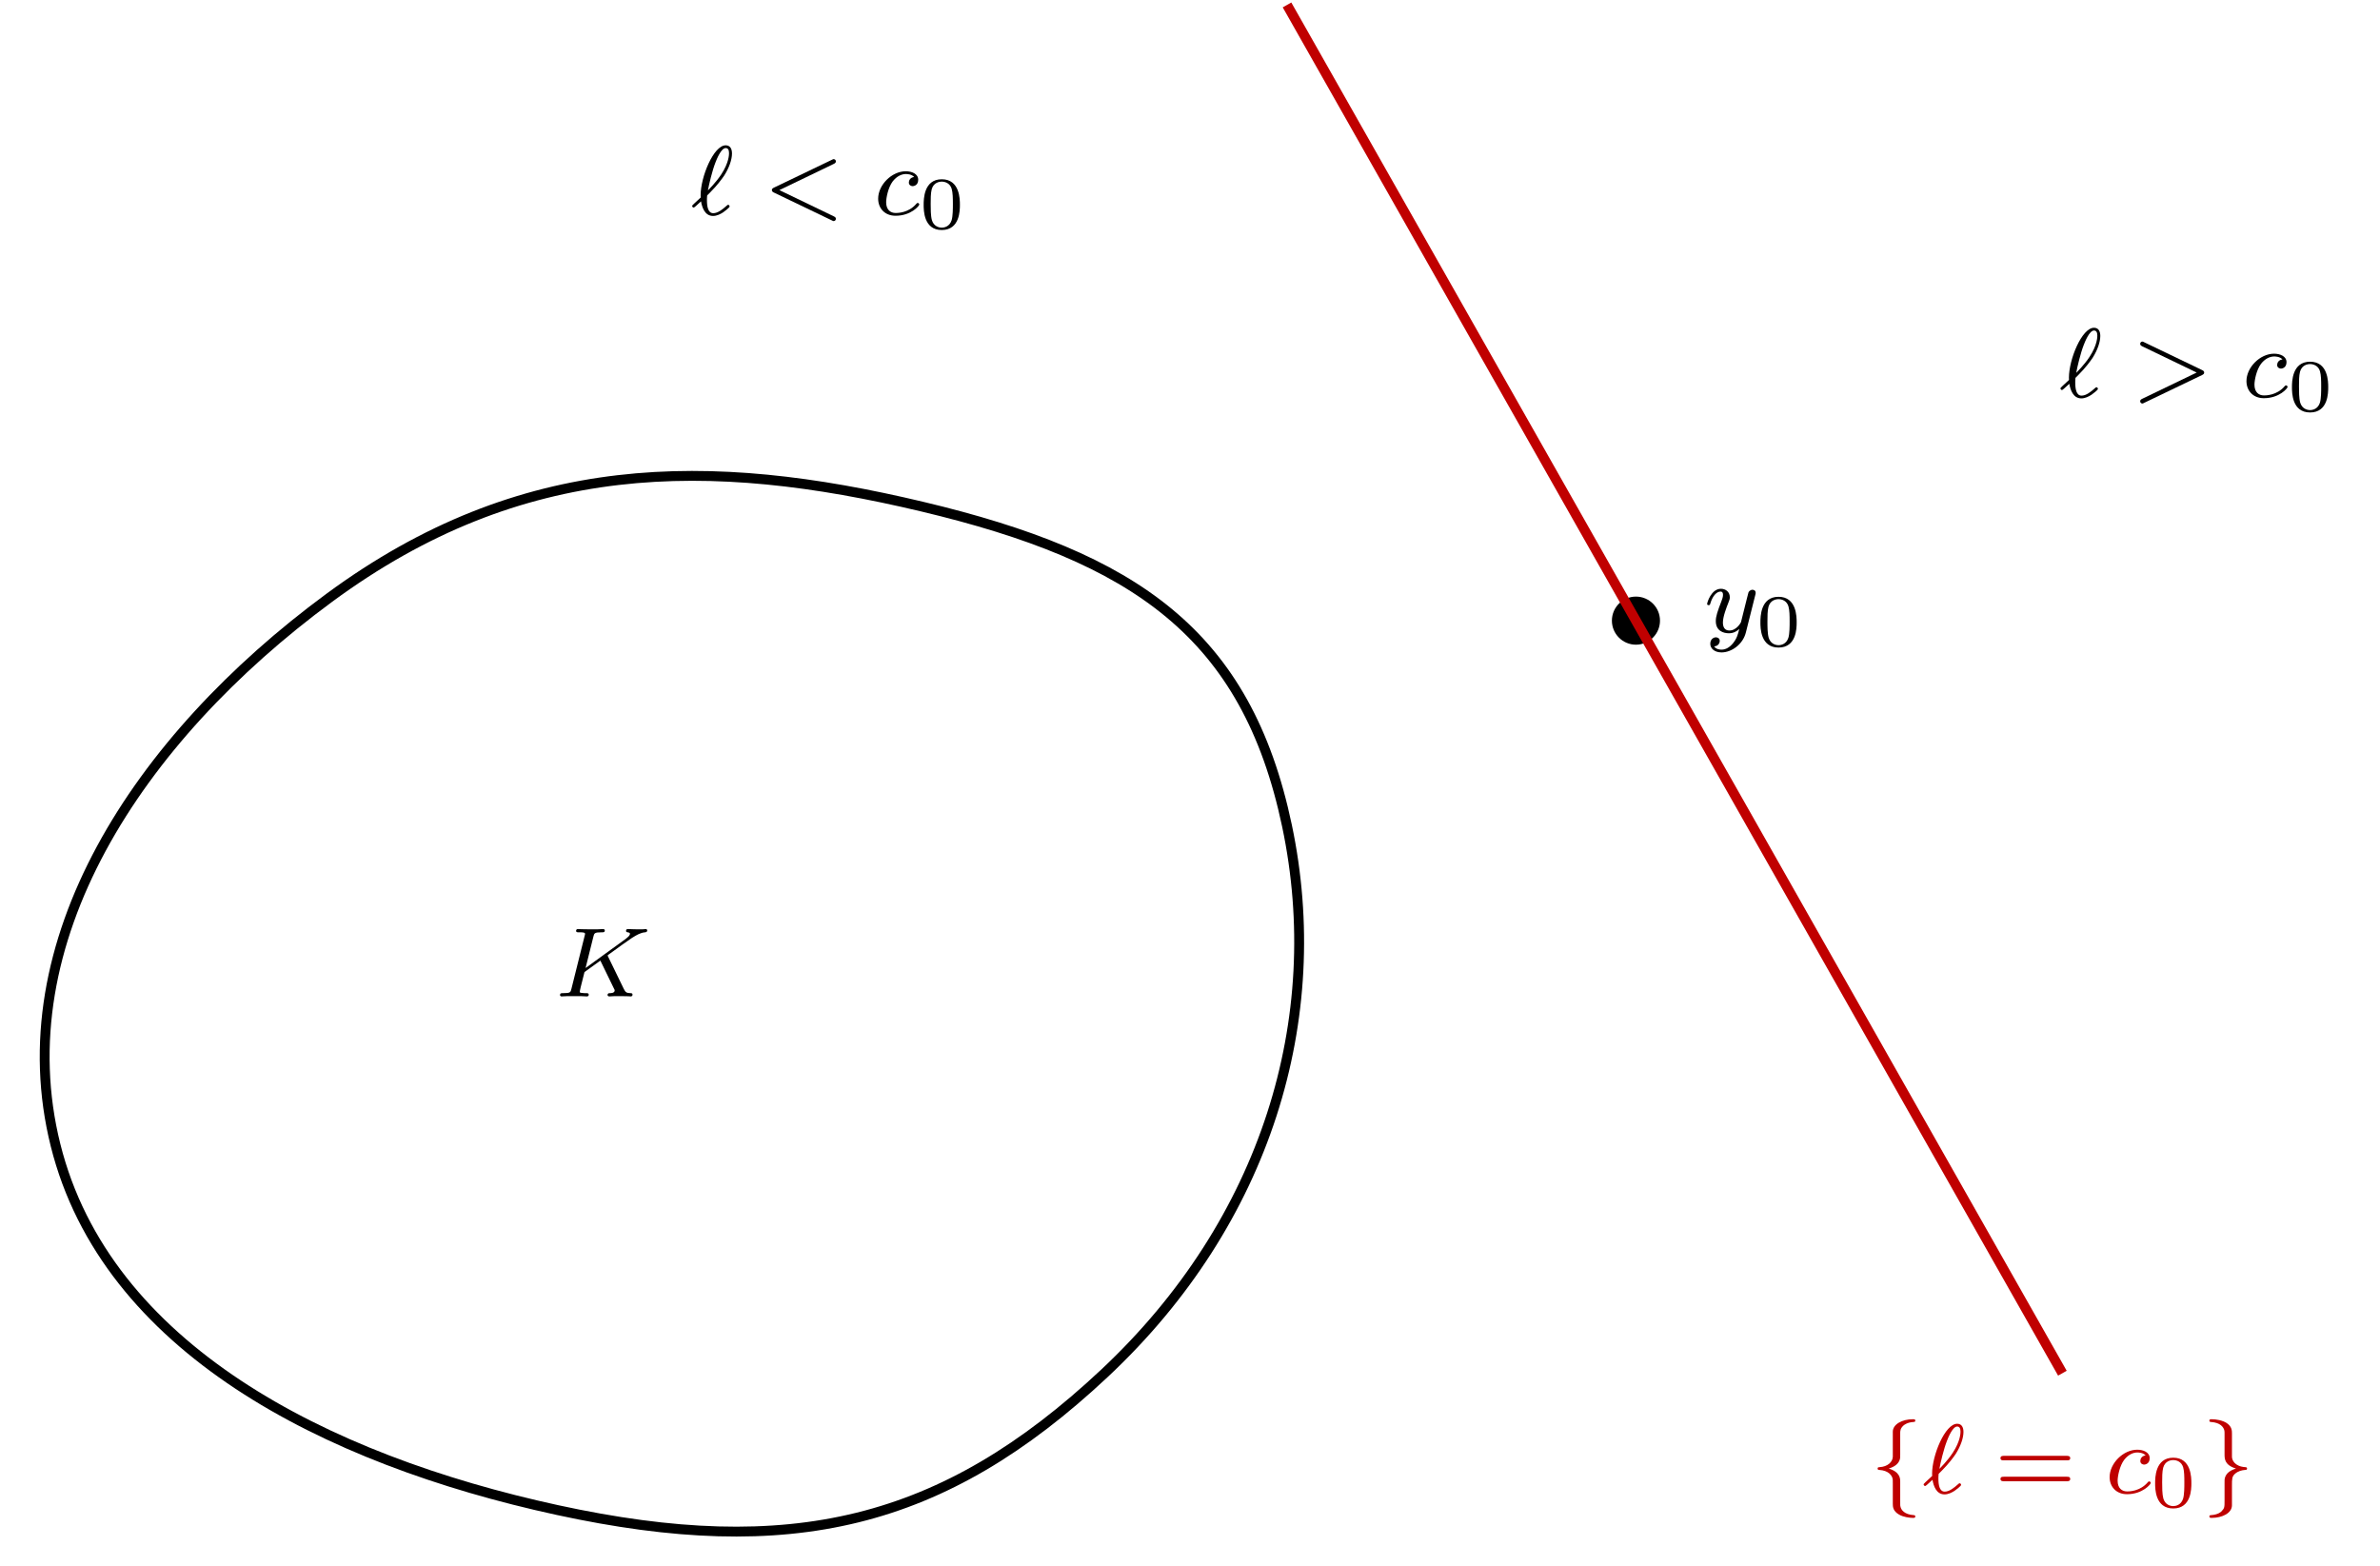
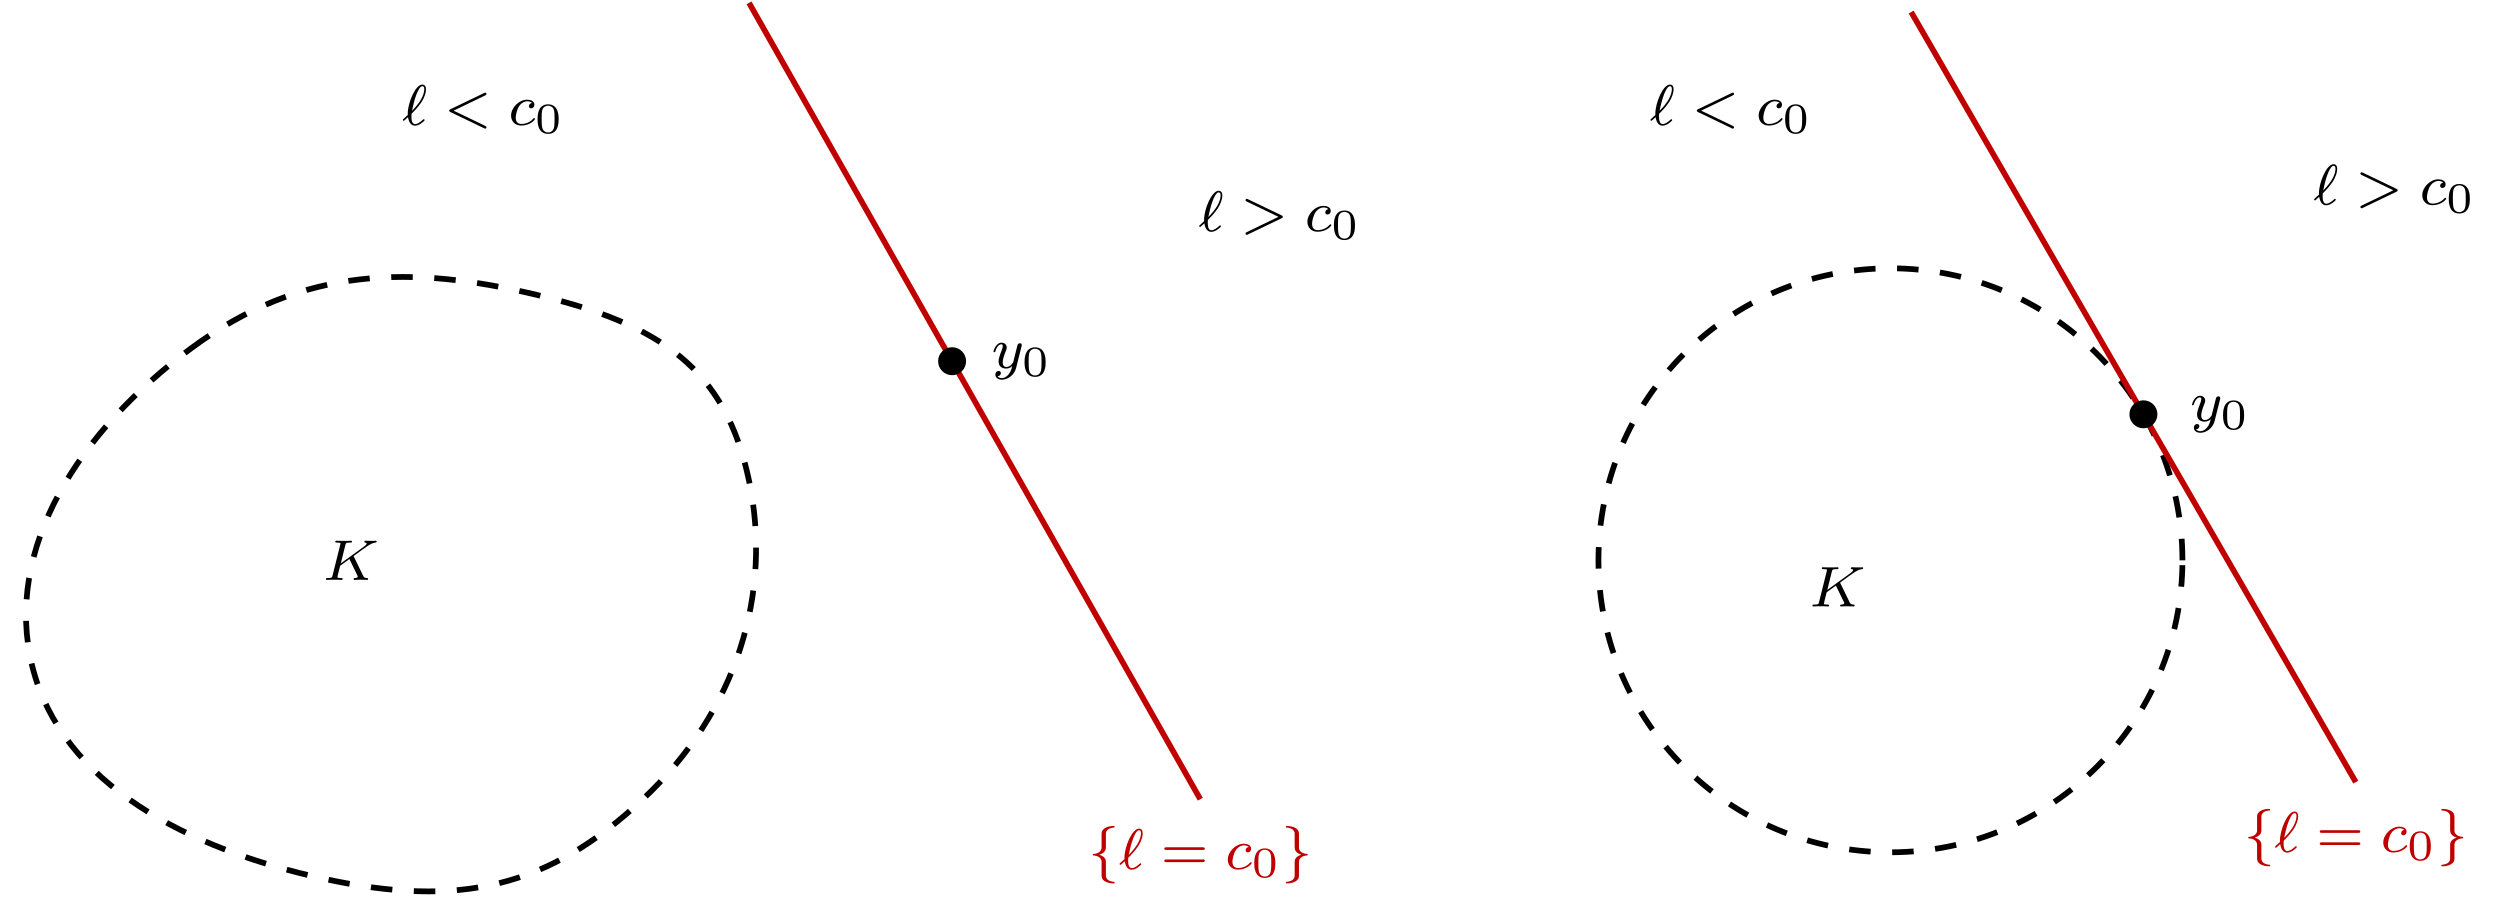
- <svg xmlns="http://www.w3.org/2000/svg" version="1.1" width="192.291pt" height="126.494pt" viewBox="-69.011 -69.011 192.291 126.494">
+ <svg xmlns="http://www.w3.org/2000/svg" version="1.1" width="347.063pt" height="126.494pt" viewBox="-69.011 -69.011 347.063 126.494">
  <defs />
  <g id="page1">
    <g stroke-miterlimit="10" transform="translate(-12.93219,12.45818)scale(0.996264,-0.996264)">
      <g fill="#000" stroke="#000">
        <g stroke-width="0.4">
          <g stroke-width="0.8">
-             <path d="M-29.591 33.29C-13.99 44.785 1.251 44.793 18.494 40.688C35.737 36.582 44.801 30.396 48.085 14.795C51.37-.806 46.427-17.275 33.29-29.591C20.152-41.907 7.788-44.793-11.097-40.688C-29.982-36.582-47.678-27.519-51.784-11.097C-55.889 5.325-45.192 21.794-29.591 33.29Z" fill="none" />
+             <g stroke-dasharray="3.0,3.0" stroke-dashoffset="0.0">
+               <path d="M-29.591 33.29C-13.99 44.785 1.251 44.793 18.494 40.688C35.737 36.582 44.801 30.396 48.085 14.795C51.37-.806 46.427-17.275 33.29-29.591C20.152-41.907 7.788-44.793-11.097-40.688C-29.982-36.582-47.678-27.519-51.784-11.097C-55.889 5.325-45.192 21.794-29.591 33.29Z" fill="none" />
+             </g>
          </g>
          <g transform="translate(-11.26433,0.96576)">
            <g stroke="none" transform="scale(-1.00375,1.00375)translate(-12.93219,12.45818)scale(-1,-1)">
              <g fill="#000">
                <g stroke="none">
                  <path d="M-8.652 9.254C-8.66 9.238-8.7 9.159-8.7 9.151C-8.7 9.135-8.565 9.039-8.485 8.983C-7.855 8.521-6.994 7.899-6.731 7.732C-6.325 7.477-6.03 7.309-5.671 7.278C-5.608 7.27-5.496 7.262-5.496 7.118C-5.504 7.062-5.552 7.015-5.608 7.015C-5.616 7.015-5.839 7.039-5.895 7.039H-6.213C-6.349 7.039-6.548 7.039-6.62 7.031C-6.676 7.031-6.986 7.015-7.042 7.015S-7.21 7.015-7.21 7.166C-7.21 7.174-7.202 7.27-7.082 7.278C-7.018 7.286-6.891 7.302-6.891 7.397C-6.891 7.525-7.05 7.66-7.066 7.668L-7.13 7.724C-7.154 7.748-7.186 7.78-7.226 7.804L-10.477 10.163L-9.848 7.636C-9.776 7.349-9.76 7.278-9.178 7.278C-9.019 7.278-8.923 7.278-8.923 7.126C-8.923 7.118-8.931 7.015-9.059 7.015C-9.21 7.015-9.401 7.031-9.553 7.039H-10.055C-10.82 7.039-11.027 7.015-11.083 7.015C-11.123 7.015-11.243 7.015-11.243 7.166C-11.243 7.278-11.147 7.278-11.011 7.278C-10.748 7.278-10.517 7.278-10.517 7.405C-10.517 7.437-10.525 7.445-10.549 7.549L-11.617 11.829C-11.689 12.131-11.705 12.195-12.295 12.195C-12.446 12.195-12.542 12.195-12.542 12.347C-12.542 12.378-12.518 12.458-12.414 12.458C-12.263 12.458-12.071 12.442-11.92 12.434H-10.892C-10.764 12.442-10.501 12.458-10.382 12.458C-10.342 12.458-10.222 12.458-10.222 12.315C-10.222 12.195-10.318 12.195-10.453 12.195C-10.509 12.195-10.621 12.195-10.756 12.179C-10.924 12.163-10.948 12.147-10.948 12.068C-10.948 12.02-10.892 11.821-10.868 11.693L-10.565 10.49L-9.282 9.565L-8.325 11.534C-8.294 11.597-8.206 11.773-8.174 11.844C-8.126 11.924-8.126 11.94-8.126 11.972C-8.126 12.187-8.421 12.195-8.509 12.195C-8.588 12.195-8.7 12.195-8.7 12.347C-8.7 12.355-8.692 12.458-8.565 12.458C-8.485 12.458-8.182 12.442-8.11 12.434H-7.648C-6.915 12.434-6.939 12.458-6.835 12.458C-6.803 12.458-6.684 12.458-6.684 12.307C-6.684 12.195-6.795 12.195-6.843 12.195C-7.154 12.187-7.257 12.131-7.385 11.86L-8.652 9.254Z" />
-                 </g>
-               </g>
-             </g>
-           </g>
-           <path d="M78.332 31.441C78.332 32.518 77.459 33.391 76.382 33.391C75.305 33.391 74.432 32.518 74.432 31.441C74.432 30.364 75.305 29.491 76.382 29.491C77.459 29.491 78.332 30.364 78.332 31.441ZM76.382 31.441" stroke="none" />
-           <g transform="translate(81.91461,30.49612)">
-             <g stroke="none" transform="scale(-1.00375,1.00375)translate(-12.93219,12.45818)scale(-1,-1)">
-               <g fill="#000">
-                 <g stroke="none">
-                   <path d="M-8.804 9.453C-8.772 9.342-8.772 9.326-8.772 9.27C-8.772 9.071-8.931 9.023-9.027 9.023C-9.067 9.023-9.25 9.031-9.354 9.238C-9.37 9.278-9.441 9.565-9.481 9.732L-9.959 11.645C-9.967 11.669-10.31 12.315-10.892 12.315C-11.282 12.315-11.418 12.028-11.418 11.669C-11.418 11.207-11.147 10.498-10.964 10.035C-10.884 9.836-10.86 9.764-10.86 9.621C-10.86 9.182-11.211 8.943-11.577 8.943C-12.366 8.943-12.693 10.067-12.693 10.163C-12.693 10.235-12.637 10.266-12.574 10.266C-12.47 10.266-12.462 10.219-12.438 10.139C-12.231 9.445-11.888 9.167-11.601 9.167C-11.482 9.167-11.41 9.246-11.41 9.43C-11.41 9.597-11.474 9.78-11.529 9.924C-11.856 10.769-11.992 11.175-11.992 11.55C-11.992 12.331-11.402 12.538-10.932 12.538C-10.557 12.538-10.286 12.371-10.095 12.187C-10.206 12.634-10.286 12.944-10.589 13.327C-10.852 13.654-11.171 13.861-11.529 13.861C-11.665 13.861-11.968 13.837-12.127 13.598C-11.705 13.566-11.673 13.207-11.673 13.16C-11.673 12.968-11.816 12.865-11.984 12.865C-12.159 12.865-12.438 13-12.438 13.391C-12.438 13.765-12.095 14.084-11.529 14.084C-10.716 14.084-9.8 13.431-9.561 12.466L-8.804 9.453Z" />
-                   <path d="M-5.459 11.658C-5.459 11.222-5.459 9.59-6.923 9.59S-8.388 11.222-8.388 11.658C-8.388 12.089-8.388 13.691-6.923 13.691S-5.459 12.089-5.459 11.658ZM-6.923 13.499C-7.174 13.499-7.581 13.38-7.724 12.884C-7.82 12.537-7.82 11.951-7.82 11.581C-7.82 11.18-7.82 10.72-7.736 10.397C-7.587 9.859-7.132 9.781-6.923 9.781C-6.648 9.781-6.254 9.913-6.122 10.367C-6.033 10.684-6.027 11.12-6.027 11.581C-6.027 11.963-6.027 12.567-6.128 12.902C-6.296 13.422-6.726 13.499-6.923 13.499Z" />
                </g>
              </g>
            </g>
          </g>
          <g stroke-width="0.8">
            <g fill="#c00000" stroke="#c00000">
              <path d="M48.085 81.375L110.966-29.591" fill="none" />
              <g transform="translate(95.38895,-39.32397)">
                <g stroke="none" transform="scale(-1.00375,1.00375)translate(-12.93219,12.45818)scale(-1,-1)">
                  <g fill="#c00000">
                    <g stroke="none">
                      <g fill="#bf0000">
                        <path d="M-10.517 7.628C-10.517 7.429-10.517 7.222-10.238 6.975C-10.182 6.935-9.951 6.736-9.457 6.704C-9.362 6.696-9.298 6.696-9.298 6.592C-9.298 6.481-9.378 6.481-9.489 6.481C-10.35 6.481-11.107 6.879-11.115 7.485V9.517C-11.131 9.932-11.529 10.314-12.183 10.354C-12.279 10.362-12.342 10.362-12.342 10.466S-12.271 10.569-12.207 10.577C-11.45 10.625-11.195 11.032-11.139 11.255C-11.115 11.35-11.115 11.366-11.115 11.661V13.287C-11.115 13.542-11.115 13.893-10.605 14.188C-10.262 14.387-9.768 14.451-9.489 14.451C-9.378 14.451-9.298 14.451-9.298 14.339C-9.298 14.236-9.37 14.236-9.433 14.228C-10.175 14.18-10.438 13.805-10.493 13.558C-10.517 13.478-10.517 13.462-10.517 13.183V11.51C-10.517 11.295-10.517 10.745-11.442 10.466C-10.844 10.282-10.621 9.995-10.541 9.701C-10.517 9.605-10.517 9.549-10.517 9.302V7.628Z" />
                        <path d="M-7.391 10.872C-7.311 10.8-7.232 10.721-7.16 10.641C-6.602 10.083-6.227 9.573-6.028 9.278C-5.63 8.648-5.406 7.995-5.406 7.509C-5.406 7.134-5.55 6.847-5.916 6.847C-6.889 6.847-7.941 9.39-7.941 10.888C-7.941 10.976-7.941 10.992-7.933 11.063C-8.052 11.175-8.363 11.454-8.483 11.573C-8.618 11.709-8.626 11.717-8.626 11.749C-8.626 11.797-8.57 11.876-8.507 11.876C-8.483 11.876-8.467 11.876-8.347 11.773L-7.909 11.374C-7.829 11.852-7.606 12.554-6.937 12.554C-6.634 12.554-6.331 12.402-6.116 12.259C-5.996 12.171-5.598 11.876-5.598 11.789C-5.598 11.741-5.637 11.653-5.717 11.653C-5.757 11.653-5.781 11.677-5.845 11.733C-6.171 12.028-6.554 12.331-6.921 12.331C-7.351 12.331-7.431 11.773-7.431 11.271C-7.431 11.215-7.431 11.071-7.415 10.912L-7.391 10.872ZM-7.351 10.49C-7.271 10.035-7 8.888-6.745 8.242C-6.65 7.995-6.291 7.07-5.916 7.07C-5.725 7.07-5.645 7.222-5.645 7.485C-5.645 7.58-5.645 8.242-6.275 9.198C-6.698 9.844-7.303 10.442-7.351 10.49Z" />
                        <path d="M2.94 9.804C3.059 9.804 3.219 9.804 3.219 9.621S3.027 9.438 2.908 9.438H-2.105C-2.225 9.438-2.416 9.438-2.416 9.621S-2.257 9.804-2.137 9.804H2.94ZM2.908 11.494C3.027 11.494 3.219 11.494 3.219 11.31S3.059 11.127 2.94 11.127H-2.137C-2.257 11.127-2.416 11.127-2.416 11.31S-2.225 11.494-2.105 11.494H2.908Z" />
                        <path d="M9.312 9.406C8.985 9.445 8.882 9.693 8.882 9.852C8.882 10.083 9.089 10.147 9.193 10.147C9.233 10.147 9.639 10.115 9.639 9.629S9.113 8.943 8.635 8.943C7.503 8.943 6.403 10.043 6.403 11.159C6.403 11.916 6.921 12.538 7.806 12.538C9.065 12.538 9.727 11.733 9.727 11.629C9.727 11.558 9.647 11.502 9.599 11.502S9.527 11.526 9.488 11.573C8.858 12.315 7.965 12.315 7.822 12.315C7.391 12.315 7.049 12.052 7.049 11.446C7.049 11.095 7.208 10.25 7.583 9.756C7.933 9.31 8.332 9.167 8.643 9.167C8.738 9.167 9.105 9.174 9.312 9.406Z" />
                        <path d="M13.008 11.658C13.008 11.222 13.008 9.59 11.543 9.59S10.079 11.222 10.079 11.658C10.079 12.089 10.079 13.691 11.543 13.691S13.008 12.089 13.008 11.658ZM11.543 13.499C11.292 13.499 10.886 13.38 10.742 12.884C10.647 12.537 10.647 11.951 10.647 11.581C10.647 11.18 10.647 10.72 10.73 10.397C10.88 9.859 11.334 9.781 11.543 9.781C11.818 9.781 12.213 9.913 12.344 10.367C12.434 10.684 12.44 11.12 12.44 11.581C12.44 11.963 12.44 12.567 12.338 12.902C12.171 13.422 11.741 13.499 11.543 13.499Z" />
                        <path d="M16.286 7.644C16.286 7.413 16.286 7.078 15.864 6.791C15.529 6.568 15.003 6.481 14.652 6.481C14.549 6.481 14.461 6.481 14.461 6.592C14.461 6.696 14.533 6.696 14.597 6.704C15.33 6.752 15.609 7.102 15.673 7.397C15.688 7.477 15.688 7.533 15.688 7.644V9.318C15.688 9.669 15.688 10.187 16.613 10.466C16.167 10.601 15.824 10.824 15.712 11.231C15.688 11.326 15.688 11.382 15.688 11.629V13.064C15.688 13.598 15.688 13.67 15.425 13.941C15.402 13.957 15.178 14.188 14.62 14.228C14.517 14.236 14.461 14.236 14.461 14.339C14.461 14.451 14.549 14.451 14.652 14.451C15.513 14.451 16.278 14.06 16.286 13.446V11.844C16.286 11.303 16.286 11.119 16.525 10.896C16.788 10.665 17.075 10.601 17.346 10.577C17.45 10.569 17.506 10.569 17.506 10.466S17.434 10.362 17.37 10.354C16.485 10.298 16.286 9.756 16.286 9.517V7.644Z" />
                      </g>
                    </g>
                  </g>
+                 </g>
+               </g>
+             </g>
+           </g>
+           <path d="M78.332 31.441C78.332 32.518 77.459 33.391 76.382 33.391C75.305 33.391 74.432 32.518 74.432 31.441C74.432 30.364 75.305 29.491 76.382 29.491C77.459 29.491 78.332 30.364 78.332 31.441ZM76.382 31.441" stroke="none" />
+           <g transform="translate(81.91461,30.49612)">
+             <g stroke="none" transform="scale(-1.00375,1.00375)translate(-12.93219,12.45818)scale(-1,-1)">
+               <g fill="#000">
+                 <g stroke="none">
+                   <path d="M-8.804 9.453C-8.772 9.342-8.772 9.326-8.772 9.27C-8.772 9.071-8.931 9.023-9.027 9.023C-9.067 9.023-9.25 9.031-9.354 9.238C-9.37 9.278-9.441 9.565-9.481 9.732L-9.959 11.645C-9.967 11.669-10.31 12.315-10.892 12.315C-11.282 12.315-11.418 12.028-11.418 11.669C-11.418 11.207-11.147 10.498-10.964 10.035C-10.884 9.836-10.86 9.764-10.86 9.621C-10.86 9.182-11.211 8.943-11.577 8.943C-12.366 8.943-12.693 10.067-12.693 10.163C-12.693 10.235-12.637 10.266-12.574 10.266C-12.47 10.266-12.462 10.219-12.438 10.139C-12.231 9.445-11.888 9.167-11.601 9.167C-11.482 9.167-11.41 9.246-11.41 9.43C-11.41 9.597-11.474 9.78-11.529 9.924C-11.856 10.769-11.992 11.175-11.992 11.55C-11.992 12.331-11.402 12.538-10.932 12.538C-10.557 12.538-10.286 12.371-10.095 12.187C-10.206 12.634-10.286 12.944-10.589 13.327C-10.852 13.654-11.171 13.861-11.529 13.861C-11.665 13.861-11.968 13.837-12.127 13.598C-11.705 13.566-11.673 13.207-11.673 13.16C-11.673 12.968-11.816 12.865-11.984 12.865C-12.159 12.865-12.438 13-12.438 13.391C-12.438 13.765-12.095 14.084-11.529 14.084C-10.716 14.084-9.8 13.431-9.561 12.466L-8.804 9.453Z" />
+                   <path d="M-5.459 11.658C-5.459 11.222-5.459 9.59-6.923 9.59S-8.388 11.222-8.388 11.658C-8.388 12.089-8.388 13.691-6.923 13.691S-5.459 12.089-5.459 11.658ZM-6.923 13.499C-7.174 13.499-7.581 13.38-7.724 12.884C-7.82 12.537-7.82 11.951-7.82 11.581C-7.82 11.18-7.82 10.72-7.736 10.397C-7.587 9.859-7.132 9.781-6.923 9.781C-6.648 9.781-6.254 9.913-6.122 10.367C-6.033 10.684-6.027 11.12-6.027 11.581C-6.027 11.963-6.027 12.567-6.128 12.902C-6.296 13.422-6.726 13.499-6.923 13.499Z" />
                </g>
              </g>
            </g>
          </g>
          <g transform="translate(-0.23026,64.35744)">
            <g stroke="none" transform="scale(-1.00375,1.00375)translate(-12.93219,12.45818)scale(-1,-1)">
              <g fill="#000">
                <g stroke="none">
                  <path d="M-11.625 10.872C-11.545 10.8-11.466 10.721-11.394 10.641C-10.836 10.083-10.461 9.573-10.262 9.278C-9.864 8.648-9.641 7.995-9.641 7.509C-9.641 7.134-9.784 6.847-10.151 6.847C-11.123 6.847-12.175 9.39-12.175 10.888C-12.175 10.976-12.175 10.992-12.167 11.063C-12.287 11.175-12.597 11.454-12.717 11.573C-12.852 11.709-12.86 11.717-12.86 11.749C-12.86 11.797-12.805 11.876-12.741 11.876C-12.717 11.876-12.701 11.876-12.582 11.773L-12.143 11.374C-12.063 11.852-11.84 12.554-11.171 12.554C-10.868 12.554-10.565 12.402-10.35 12.259C-10.23 12.171-9.832 11.876-9.832 11.789C-9.832 11.741-9.872 11.653-9.951 11.653C-9.991 11.653-10.015 11.677-10.079 11.733C-10.406 12.028-10.788 12.331-11.155 12.331C-11.585 12.331-11.665 11.773-11.665 11.271C-11.665 11.215-11.665 11.071-11.649 10.912L-11.625 10.872ZM-11.585 10.49C-11.506 10.035-11.235 8.888-10.98 8.242C-10.884 7.995-10.525 7.07-10.151 7.07C-9.959 7.07-9.88 7.222-9.88 7.485C-9.88 7.58-9.88 8.242-10.509 9.198C-10.932 9.844-11.537 10.442-11.585 10.49Z" />
                  <path d="M-1.414 8.346C-1.318 8.298-1.247 8.25-1.247 8.146S-1.326 7.963-1.43 7.963C-1.454 7.963-1.47 7.963-1.573 8.019L-6.252 10.266C-6.347 10.314-6.419 10.362-6.419 10.466S-6.347 10.617-6.252 10.665L-1.573 12.912C-1.47 12.968-1.454 12.968-1.43 12.968C-1.326 12.968-1.247 12.889-1.247 12.785S-1.318 12.634-1.414 12.586L-5.813 10.466L-1.414 8.346Z" />
                  <path d="M5.078 9.406C4.751 9.445 4.648 9.693 4.648 9.852C4.648 10.083 4.855 10.147 4.958 10.147C4.998 10.147 5.405 10.115 5.405 9.629S4.879 8.943 4.401 8.943C3.269 8.943 2.169 10.043 2.169 11.159C2.169 11.916 2.687 12.538 3.572 12.538C4.831 12.538 5.492 11.733 5.492 11.629C5.492 11.558 5.413 11.502 5.365 11.502S5.293 11.526 5.253 11.573C4.624 12.315 3.731 12.315 3.588 12.315C3.157 12.315 2.815 12.052 2.815 11.446C2.815 11.095 2.974 10.25 3.349 9.756C3.699 9.31 4.098 9.167 4.409 9.167C4.504 9.167 4.871 9.174 5.078 9.406Z" />
                  <path d="M8.774 11.658C8.774 11.222 8.774 9.59 7.309 9.59S5.845 11.222 5.845 11.658C5.845 12.089 5.845 13.691 7.309 13.691S8.774 12.089 8.774 11.658ZM7.309 13.499C7.058 13.499 6.652 13.38 6.508 12.884C6.413 12.537 6.413 11.951 6.413 11.581C6.413 11.18 6.413 10.72 6.496 10.397C6.646 9.859 7.1 9.781 7.309 9.781C7.584 9.781 7.979 9.913 8.11 10.367C8.2 10.684 8.206 11.12 8.206 11.581C8.206 11.963 8.206 12.567 8.104 12.902C7.937 13.422 7.506 13.499 7.309 13.499Z" />
                </g>
              </g>
            </g>
          </g>
          <g transform="translate(110.7357,49.56165)">
            <g stroke="none" transform="scale(-1.00375,1.00375)translate(-12.93219,12.45818)scale(-1,-1)">
              <g fill="#000">
                <g stroke="none">
                  <path d="M-11.625 10.872C-11.545 10.8-11.466 10.721-11.394 10.641C-10.836 10.083-10.461 9.573-10.262 9.278C-9.864 8.648-9.641 7.995-9.641 7.509C-9.641 7.134-9.784 6.847-10.151 6.847C-11.123 6.847-12.175 9.39-12.175 10.888C-12.175 10.976-12.175 10.992-12.167 11.063C-12.287 11.175-12.597 11.454-12.717 11.573C-12.852 11.709-12.86 11.717-12.86 11.749C-12.86 11.797-12.805 11.876-12.741 11.876C-12.717 11.876-12.701 11.876-12.582 11.773L-12.143 11.374C-12.063 11.852-11.84 12.554-11.171 12.554C-10.868 12.554-10.565 12.402-10.35 12.259C-10.23 12.171-9.832 11.876-9.832 11.789C-9.832 11.741-9.872 11.653-9.951 11.653C-9.991 11.653-10.015 11.677-10.079 11.733C-10.406 12.028-10.788 12.331-11.155 12.331C-11.585 12.331-11.665 11.773-11.665 11.271C-11.665 11.215-11.665 11.071-11.649 10.912L-11.625 10.872ZM-11.585 10.49C-11.506 10.035-11.235 8.888-10.98 8.242C-10.884 7.995-10.525 7.07-10.151 7.07C-9.959 7.07-9.88 7.222-9.88 7.485C-9.88 7.58-9.88 8.242-10.509 9.198C-10.932 9.844-11.537 10.442-11.585 10.49Z" />
                  <path d="M-1.414 10.665C-1.318 10.617-1.247 10.569-1.247 10.466S-1.318 10.314-1.414 10.266L-6.092 8.019C-6.196 7.963-6.212 7.963-6.236 7.963C-6.34 7.963-6.419 8.043-6.419 8.146S-6.347 8.298-6.252 8.346L-1.852 10.466L-6.252 12.586C-6.347 12.634-6.419 12.681-6.419 12.785S-6.34 12.968-6.236 12.968C-6.212 12.968-6.196 12.968-6.092 12.912L-1.414 10.665Z" />
                  <path d="M5.078 9.406C4.751 9.445 4.648 9.693 4.648 9.852C4.648 10.083 4.855 10.147 4.958 10.147C4.998 10.147 5.405 10.115 5.405 9.629S4.879 8.943 4.401 8.943C3.269 8.943 2.169 10.043 2.169 11.159C2.169 11.916 2.687 12.538 3.572 12.538C4.831 12.538 5.492 11.733 5.492 11.629C5.492 11.558 5.413 11.502 5.365 11.502S5.293 11.526 5.253 11.573C4.624 12.315 3.731 12.315 3.588 12.315C3.157 12.315 2.815 12.052 2.815 11.446C2.815 11.095 2.974 10.25 3.349 9.756C3.699 9.31 4.098 9.167 4.409 9.167C4.504 9.167 4.871 9.174 5.078 9.406Z" />
                  <path d="M8.774 11.658C8.774 11.222 8.774 9.59 7.309 9.59S5.845 11.222 5.845 11.658C5.845 12.089 5.845 13.691 7.309 13.691S8.774 12.089 8.774 11.658ZM7.309 13.499C7.058 13.499 6.652 13.38 6.508 12.884C6.413 12.537 6.413 11.951 6.413 11.581C6.413 11.18 6.413 10.72 6.496 10.397C6.646 9.859 7.1 9.781 7.309 9.781C7.584 9.781 7.979 9.913 8.11 10.367C8.2 10.684 8.206 11.12 8.206 11.581C8.206 11.963 8.206 12.567 8.104 12.902C7.937 13.422 7.506 13.499 7.309 13.499Z" />
                </g>
              </g>
            </g>
          </g>
+           <g stroke-width="0.8">
+             <g stroke-dasharray="3.0,3.0" stroke-dashoffset="0.0">
+               <path d="M247.825 3.699C247.825 26.171 229.608 44.387 207.137 44.387C184.665 44.387 166.449 26.171 166.449 3.699S184.665-36.989 207.137-36.989C229.608-36.989 247.825-18.772 247.825 3.699ZM207.137 3.699" fill="none" />
+             </g>
+           </g>
+           <g transform="translate(195.8724,-2.73332)">
+             <g stroke="none" transform="scale(-1.00375,1.00375)translate(-12.93219,12.45818)scale(-1,-1)">
+               <g fill="#000">
+                 <g stroke="none">
+                   <path d="M-8.652 9.254C-8.66 9.238-8.7 9.159-8.7 9.151C-8.7 9.135-8.565 9.039-8.485 8.983C-7.855 8.521-6.994 7.899-6.731 7.732C-6.325 7.477-6.03 7.309-5.671 7.278C-5.608 7.27-5.496 7.262-5.496 7.118C-5.504 7.062-5.552 7.015-5.608 7.015C-5.616 7.015-5.839 7.039-5.895 7.039H-6.213C-6.349 7.039-6.548 7.039-6.62 7.031C-6.676 7.031-6.986 7.015-7.042 7.015S-7.21 7.015-7.21 7.166C-7.21 7.174-7.202 7.27-7.082 7.278C-7.018 7.286-6.891 7.302-6.891 7.397C-6.891 7.525-7.05 7.66-7.066 7.668L-7.13 7.724C-7.154 7.748-7.186 7.78-7.226 7.804L-10.477 10.163L-9.848 7.636C-9.776 7.349-9.76 7.278-9.178 7.278C-9.019 7.278-8.923 7.278-8.923 7.126C-8.923 7.118-8.931 7.015-9.059 7.015C-9.21 7.015-9.401 7.031-9.553 7.039H-10.055C-10.82 7.039-11.027 7.015-11.083 7.015C-11.123 7.015-11.243 7.015-11.243 7.166C-11.243 7.278-11.147 7.278-11.011 7.278C-10.748 7.278-10.517 7.278-10.517 7.405C-10.517 7.437-10.525 7.445-10.549 7.549L-11.617 11.829C-11.689 12.131-11.705 12.195-12.295 12.195C-12.446 12.195-12.542 12.195-12.542 12.347C-12.542 12.378-12.518 12.458-12.414 12.458C-12.263 12.458-12.071 12.442-11.92 12.434H-10.892C-10.764 12.442-10.501 12.458-10.382 12.458C-10.342 12.458-10.222 12.458-10.222 12.315C-10.222 12.195-10.318 12.195-10.453 12.195C-10.509 12.195-10.621 12.195-10.756 12.179C-10.924 12.163-10.948 12.147-10.948 12.068C-10.948 12.02-10.892 11.821-10.868 11.693L-10.565 10.49L-9.282 9.565L-8.325 11.534C-8.294 11.597-8.206 11.773-8.174 11.844C-8.126 11.924-8.126 11.94-8.126 11.972C-8.126 12.187-8.421 12.195-8.509 12.195C-8.588 12.195-8.7 12.195-8.7 12.347C-8.7 12.355-8.692 12.458-8.565 12.458C-8.485 12.458-8.182 12.442-8.11 12.434H-7.648C-6.915 12.434-6.939 12.458-6.835 12.458C-6.803 12.458-6.684 12.458-6.684 12.307C-6.684 12.195-6.795 12.195-6.843 12.195C-7.154 12.187-7.257 12.131-7.385 11.86L-8.652 9.254Z" />
+                 </g>
+               </g>
+             </g>
+           </g>
+           <g stroke-width="0.8">
+             <g fill="#c00000" stroke="#c00000">
+               <path d="M210.022 80.099L271.978-27.209" fill="none" />
+               <g transform="translate(256.401,-36.94153)">
+                 <g stroke="none" transform="scale(-1.00375,1.00375)translate(-12.93219,12.45818)scale(-1,-1)">
+                   <g fill="#c00000">
+                     <g stroke="none">
+                       <g fill="#bf0000">
+                         <path d="M-10.517 7.628C-10.517 7.429-10.517 7.222-10.238 6.975C-10.182 6.935-9.951 6.736-9.457 6.704C-9.362 6.696-9.298 6.696-9.298 6.592C-9.298 6.481-9.378 6.481-9.489 6.481C-10.35 6.481-11.107 6.879-11.115 7.485V9.517C-11.131 9.932-11.529 10.314-12.183 10.354C-12.279 10.362-12.342 10.362-12.342 10.466S-12.271 10.569-12.207 10.577C-11.45 10.625-11.195 11.032-11.139 11.255C-11.115 11.35-11.115 11.366-11.115 11.661V13.287C-11.115 13.542-11.115 13.893-10.605 14.188C-10.262 14.387-9.768 14.451-9.489 14.451C-9.378 14.451-9.298 14.451-9.298 14.339C-9.298 14.236-9.37 14.236-9.433 14.228C-10.175 14.18-10.438 13.805-10.493 13.558C-10.517 13.478-10.517 13.462-10.517 13.183V11.51C-10.517 11.295-10.517 10.745-11.442 10.466C-10.844 10.282-10.621 9.995-10.541 9.701C-10.517 9.605-10.517 9.549-10.517 9.302V7.628Z" />
+                         <path d="M-7.391 10.872C-7.311 10.8-7.232 10.721-7.16 10.641C-6.602 10.083-6.227 9.573-6.028 9.278C-5.63 8.648-5.406 7.995-5.406 7.509C-5.406 7.134-5.55 6.847-5.916 6.847C-6.889 6.847-7.941 9.39-7.941 10.888C-7.941 10.976-7.941 10.992-7.933 11.063C-8.052 11.175-8.363 11.454-8.483 11.573C-8.618 11.709-8.626 11.717-8.626 11.749C-8.626 11.797-8.57 11.876-8.507 11.876C-8.483 11.876-8.467 11.876-8.347 11.773L-7.909 11.374C-7.829 11.852-7.606 12.554-6.937 12.554C-6.634 12.554-6.331 12.402-6.116 12.259C-5.996 12.171-5.598 11.876-5.598 11.789C-5.598 11.741-5.637 11.653-5.717 11.653C-5.757 11.653-5.781 11.677-5.845 11.733C-6.171 12.028-6.554 12.331-6.921 12.331C-7.351 12.331-7.431 11.773-7.431 11.271C-7.431 11.215-7.431 11.071-7.415 10.912L-7.391 10.872ZM-7.351 10.49C-7.271 10.035-7 8.888-6.745 8.242C-6.65 7.995-6.291 7.07-5.916 7.07C-5.725 7.07-5.645 7.222-5.645 7.485C-5.645 7.58-5.645 8.242-6.275 9.198C-6.698 9.844-7.303 10.442-7.351 10.49Z" />
+                         <path d="M2.94 9.804C3.059 9.804 3.219 9.804 3.219 9.621S3.027 9.438 2.908 9.438H-2.105C-2.225 9.438-2.416 9.438-2.416 9.621S-2.257 9.804-2.137 9.804H2.94ZM2.908 11.494C3.027 11.494 3.219 11.494 3.219 11.31S3.059 11.127 2.94 11.127H-2.137C-2.257 11.127-2.416 11.127-2.416 11.31S-2.225 11.494-2.105 11.494H2.908Z" />
+                         <path d="M9.312 9.406C8.985 9.445 8.882 9.693 8.882 9.852C8.882 10.083 9.089 10.147 9.193 10.147C9.233 10.147 9.639 10.115 9.639 9.629S9.113 8.943 8.635 8.943C7.503 8.943 6.403 10.043 6.403 11.159C6.403 11.916 6.921 12.538 7.806 12.538C9.065 12.538 9.727 11.733 9.727 11.629C9.727 11.558 9.647 11.502 9.599 11.502S9.527 11.526 9.488 11.573C8.858 12.315 7.965 12.315 7.822 12.315C7.391 12.315 7.049 12.052 7.049 11.446C7.049 11.095 7.208 10.25 7.583 9.756C7.933 9.31 8.332 9.167 8.643 9.167C8.738 9.167 9.105 9.174 9.312 9.406Z" />
+                         <path d="M13.008 11.658C13.008 11.222 13.008 9.59 11.543 9.59S10.079 11.222 10.079 11.658C10.079 12.089 10.079 13.691 11.543 13.691S13.008 12.089 13.008 11.658ZM11.543 13.499C11.292 13.499 10.886 13.38 10.742 12.884C10.647 12.537 10.647 11.951 10.647 11.581C10.647 11.18 10.647 10.72 10.73 10.397C10.88 9.859 11.334 9.781 11.543 9.781C11.818 9.781 12.213 9.913 12.344 10.367C12.434 10.684 12.44 11.12 12.44 11.581C12.44 11.963 12.44 12.567 12.338 12.902C12.171 13.422 11.741 13.499 11.543 13.499Z" />
+                         <path d="M16.286 7.644C16.286 7.413 16.286 7.078 15.864 6.791C15.529 6.568 15.003 6.481 14.652 6.481C14.549 6.481 14.461 6.481 14.461 6.592C14.461 6.696 14.533 6.696 14.597 6.704C15.33 6.752 15.609 7.102 15.673 7.397C15.688 7.477 15.688 7.533 15.688 7.644V9.318C15.688 9.669 15.688 10.187 16.613 10.466C16.167 10.601 15.824 10.824 15.712 11.231C15.688 11.326 15.688 11.382 15.688 11.629V13.064C15.688 13.598 15.688 13.67 15.425 13.941C15.402 13.957 15.178 14.188 14.62 14.228C14.517 14.236 14.461 14.236 14.461 14.339C14.461 14.451 14.549 14.451 14.652 14.451C15.513 14.451 16.278 14.06 16.286 13.446V11.844C16.286 11.303 16.286 11.119 16.525 10.896C16.788 10.665 17.075 10.601 17.346 10.577C17.45 10.569 17.506 10.569 17.506 10.466S17.434 10.362 17.37 10.354C16.485 10.298 16.286 9.756 16.286 9.517V7.644Z" />
+                       </g>
+                     </g>
+                   </g>
+                 </g>
+               </g>
+             </g>
+           </g>
+           <path d="M244.337 24.043C244.337 25.12 243.464 25.993 242.387 25.993C241.31 25.993 240.437 25.12 240.437 24.043C240.437 22.966 241.31 22.093 242.387 22.093C243.464 22.093 244.337 22.966 244.337 24.043ZM242.387 24.043" stroke="none" />
+           <g transform="translate(248.92,23.0985)">
+             <g stroke="none" transform="scale(-1.00375,1.00375)translate(-12.93219,12.45818)scale(-1,-1)">
+               <g fill="#000">
+                 <g stroke="none">
+                   <path d="M-8.804 9.453C-8.772 9.342-8.772 9.326-8.772 9.27C-8.772 9.071-8.931 9.023-9.027 9.023C-9.067 9.023-9.25 9.031-9.354 9.238C-9.37 9.278-9.441 9.565-9.481 9.732L-9.959 11.645C-9.967 11.669-10.31 12.315-10.892 12.315C-11.282 12.315-11.418 12.028-11.418 11.669C-11.418 11.207-11.147 10.498-10.964 10.035C-10.884 9.836-10.86 9.764-10.86 9.621C-10.86 9.182-11.211 8.943-11.577 8.943C-12.366 8.943-12.693 10.067-12.693 10.163C-12.693 10.235-12.637 10.266-12.574 10.266C-12.47 10.266-12.462 10.219-12.438 10.139C-12.231 9.445-11.888 9.167-11.601 9.167C-11.482 9.167-11.41 9.246-11.41 9.43C-11.41 9.597-11.474 9.78-11.529 9.924C-11.856 10.769-11.992 11.175-11.992 11.55C-11.992 12.331-11.402 12.538-10.932 12.538C-10.557 12.538-10.286 12.371-10.095 12.187C-10.206 12.634-10.286 12.944-10.589 13.327C-10.852 13.654-11.171 13.861-11.529 13.861C-11.665 13.861-11.968 13.837-12.127 13.598C-11.705 13.566-11.673 13.207-11.673 13.16C-11.673 12.968-11.816 12.865-11.984 12.865C-12.159 12.865-12.438 13-12.438 13.391C-12.438 13.765-12.095 14.084-11.529 14.084C-10.716 14.084-9.8 13.431-9.561 12.466L-8.804 9.453Z" />
+                   <path d="M-5.459 11.658C-5.459 11.222-5.459 9.59-6.923 9.59S-8.388 11.222-8.388 11.658C-8.388 12.089-8.388 13.691-6.923 13.691S-5.459 12.089-5.459 11.658ZM-6.923 13.499C-7.174 13.499-7.581 13.38-7.724 12.884C-7.82 12.537-7.82 11.951-7.82 11.581C-7.82 11.18-7.82 10.72-7.736 10.397C-7.587 9.859-7.132 9.781-6.923 9.781C-6.648 9.781-6.254 9.913-6.122 10.367C-6.033 10.684-6.027 11.12-6.027 11.581C-6.027 11.963-6.027 12.567-6.128 12.902C-6.296 13.422-6.726 13.499-6.923 13.499Z" />
+                 </g>
+               </g>
+             </g>
+           </g>
+           <g transform="translate(173.6164,64.35744)">
+             <g stroke="none" transform="scale(-1.00375,1.00375)translate(-12.93219,12.45818)scale(-1,-1)">
+               <g fill="#000">
+                 <g stroke="none">
+                   <path d="M-11.625 10.872C-11.545 10.8-11.466 10.721-11.394 10.641C-10.836 10.083-10.461 9.573-10.262 9.278C-9.864 8.648-9.641 7.995-9.641 7.509C-9.641 7.134-9.784 6.847-10.151 6.847C-11.123 6.847-12.175 9.39-12.175 10.888C-12.175 10.976-12.175 10.992-12.167 11.063C-12.287 11.175-12.597 11.454-12.717 11.573C-12.852 11.709-12.86 11.717-12.86 11.749C-12.86 11.797-12.805 11.876-12.741 11.876C-12.717 11.876-12.701 11.876-12.582 11.773L-12.143 11.374C-12.063 11.852-11.84 12.554-11.171 12.554C-10.868 12.554-10.565 12.402-10.35 12.259C-10.23 12.171-9.832 11.876-9.832 11.789C-9.832 11.741-9.872 11.653-9.951 11.653C-9.991 11.653-10.015 11.677-10.079 11.733C-10.406 12.028-10.788 12.331-11.155 12.331C-11.585 12.331-11.665 11.773-11.665 11.271C-11.665 11.215-11.665 11.071-11.649 10.912L-11.625 10.872ZM-11.585 10.49C-11.506 10.035-11.235 8.888-10.98 8.242C-10.884 7.995-10.525 7.07-10.151 7.07C-9.959 7.07-9.88 7.222-9.88 7.485C-9.88 7.58-9.88 8.242-10.509 9.198C-10.932 9.844-11.537 10.442-11.585 10.49Z" />
+                   <path d="M-1.414 8.346C-1.318 8.298-1.247 8.25-1.247 8.146S-1.326 7.963-1.43 7.963C-1.454 7.963-1.47 7.963-1.573 8.019L-6.252 10.266C-6.347 10.314-6.419 10.362-6.419 10.466S-6.347 10.617-6.252 10.665L-1.573 12.912C-1.47 12.968-1.454 12.968-1.43 12.968C-1.326 12.968-1.247 12.889-1.247 12.785S-1.318 12.634-1.414 12.586L-5.813 10.466L-1.414 8.346Z" />
+                   <path d="M5.078 9.406C4.751 9.445 4.648 9.693 4.648 9.852C4.648 10.083 4.855 10.147 4.958 10.147C4.998 10.147 5.405 10.115 5.405 9.629S4.879 8.943 4.401 8.943C3.269 8.943 2.169 10.043 2.169 11.159C2.169 11.916 2.687 12.538 3.572 12.538C4.831 12.538 5.492 11.733 5.492 11.629C5.492 11.558 5.413 11.502 5.365 11.502S5.293 11.526 5.253 11.573C4.624 12.315 3.731 12.315 3.588 12.315C3.157 12.315 2.815 12.052 2.815 11.446C2.815 11.095 2.974 10.25 3.349 9.756C3.699 9.31 4.098 9.167 4.409 9.167C4.504 9.167 4.871 9.174 5.078 9.406Z" />
+                   <path d="M8.774 11.658C8.774 11.222 8.774 9.59 7.309 9.59S5.845 11.222 5.845 11.658C5.845 12.089 5.845 13.691 7.309 13.691S8.774 12.089 8.774 11.658ZM7.309 13.499C7.058 13.499 6.652 13.38 6.508 12.884C6.413 12.537 6.413 11.951 6.413 11.581C6.413 11.18 6.413 10.72 6.496 10.397C6.646 9.859 7.1 9.781 7.309 9.781C7.584 9.781 7.979 9.913 8.11 10.367C8.2 10.684 8.206 11.12 8.206 11.581C8.206 11.963 8.206 12.567 8.104 12.902C7.937 13.422 7.506 13.499 7.309 13.499Z" />
+                 </g>
+               </g>
+             </g>
+           </g>
+           <g transform="translate(266.088,53.26073)">
+             <g stroke="none" transform="scale(-1.00375,1.00375)translate(-12.93219,12.45818)scale(-1,-1)">
+               <g fill="#000">
+                 <g stroke="none">
+                   <path d="M-11.625 10.872C-11.545 10.8-11.466 10.721-11.394 10.641C-10.836 10.083-10.461 9.573-10.262 9.278C-9.864 8.648-9.641 7.995-9.641 7.509C-9.641 7.134-9.784 6.847-10.151 6.847C-11.123 6.847-12.175 9.39-12.175 10.888C-12.175 10.976-12.175 10.992-12.167 11.063C-12.287 11.175-12.597 11.454-12.717 11.573C-12.852 11.709-12.86 11.717-12.86 11.749C-12.86 11.797-12.805 11.876-12.741 11.876C-12.717 11.876-12.701 11.876-12.582 11.773L-12.143 11.374C-12.063 11.852-11.84 12.554-11.171 12.554C-10.868 12.554-10.565 12.402-10.35 12.259C-10.23 12.171-9.832 11.876-9.832 11.789C-9.832 11.741-9.872 11.653-9.951 11.653C-9.991 11.653-10.015 11.677-10.079 11.733C-10.406 12.028-10.788 12.331-11.155 12.331C-11.585 12.331-11.665 11.773-11.665 11.271C-11.665 11.215-11.665 11.071-11.649 10.912L-11.625 10.872ZM-11.585 10.49C-11.506 10.035-11.235 8.888-10.98 8.242C-10.884 7.995-10.525 7.07-10.151 7.07C-9.959 7.07-9.88 7.222-9.88 7.485C-9.88 7.58-9.88 8.242-10.509 9.198C-10.932 9.844-11.537 10.442-11.585 10.49Z" />
+                   <path d="M-1.414 10.665C-1.318 10.617-1.247 10.569-1.247 10.466S-1.318 10.314-1.414 10.266L-6.092 8.019C-6.196 7.963-6.212 7.963-6.236 7.963C-6.34 7.963-6.419 8.043-6.419 8.146S-6.347 8.298-6.252 8.346L-1.852 10.466L-6.252 12.586C-6.347 12.634-6.419 12.681-6.419 12.785S-6.34 12.968-6.236 12.968C-6.212 12.968-6.196 12.968-6.092 12.912L-1.414 10.665Z" />
+                   <path d="M5.078 9.406C4.751 9.445 4.648 9.693 4.648 9.852C4.648 10.083 4.855 10.147 4.958 10.147C4.998 10.147 5.405 10.115 5.405 9.629S4.879 8.943 4.401 8.943C3.269 8.943 2.169 10.043 2.169 11.159C2.169 11.916 2.687 12.538 3.572 12.538C4.831 12.538 5.492 11.733 5.492 11.629C5.492 11.558 5.413 11.502 5.365 11.502S5.293 11.526 5.253 11.573C4.624 12.315 3.731 12.315 3.588 12.315C3.157 12.315 2.815 12.052 2.815 11.446C2.815 11.095 2.974 10.25 3.349 9.756C3.699 9.31 4.098 9.167 4.409 9.167C4.504 9.167 4.871 9.174 5.078 9.406Z" />
+                   <path d="M8.774 11.658C8.774 11.222 8.774 9.59 7.309 9.59S5.845 11.222 5.845 11.658C5.845 12.089 5.845 13.691 7.309 13.691S8.774 12.089 8.774 11.658ZM7.309 13.499C7.058 13.499 6.652 13.38 6.508 12.884C6.413 12.537 6.413 11.951 6.413 11.581C6.413 11.18 6.413 10.72 6.496 10.397C6.646 9.859 7.1 9.781 7.309 9.781C7.584 9.781 7.979 9.913 8.11 10.367C8.2 10.684 8.206 11.12 8.206 11.581C8.206 11.963 8.206 12.567 8.104 12.902C7.937 13.422 7.506 13.499 7.309 13.499Z" />
+                 </g>
+               </g>
+             </g>
+           </g>
        </g>
      </g>
    </g>
  </g>
</svg>
